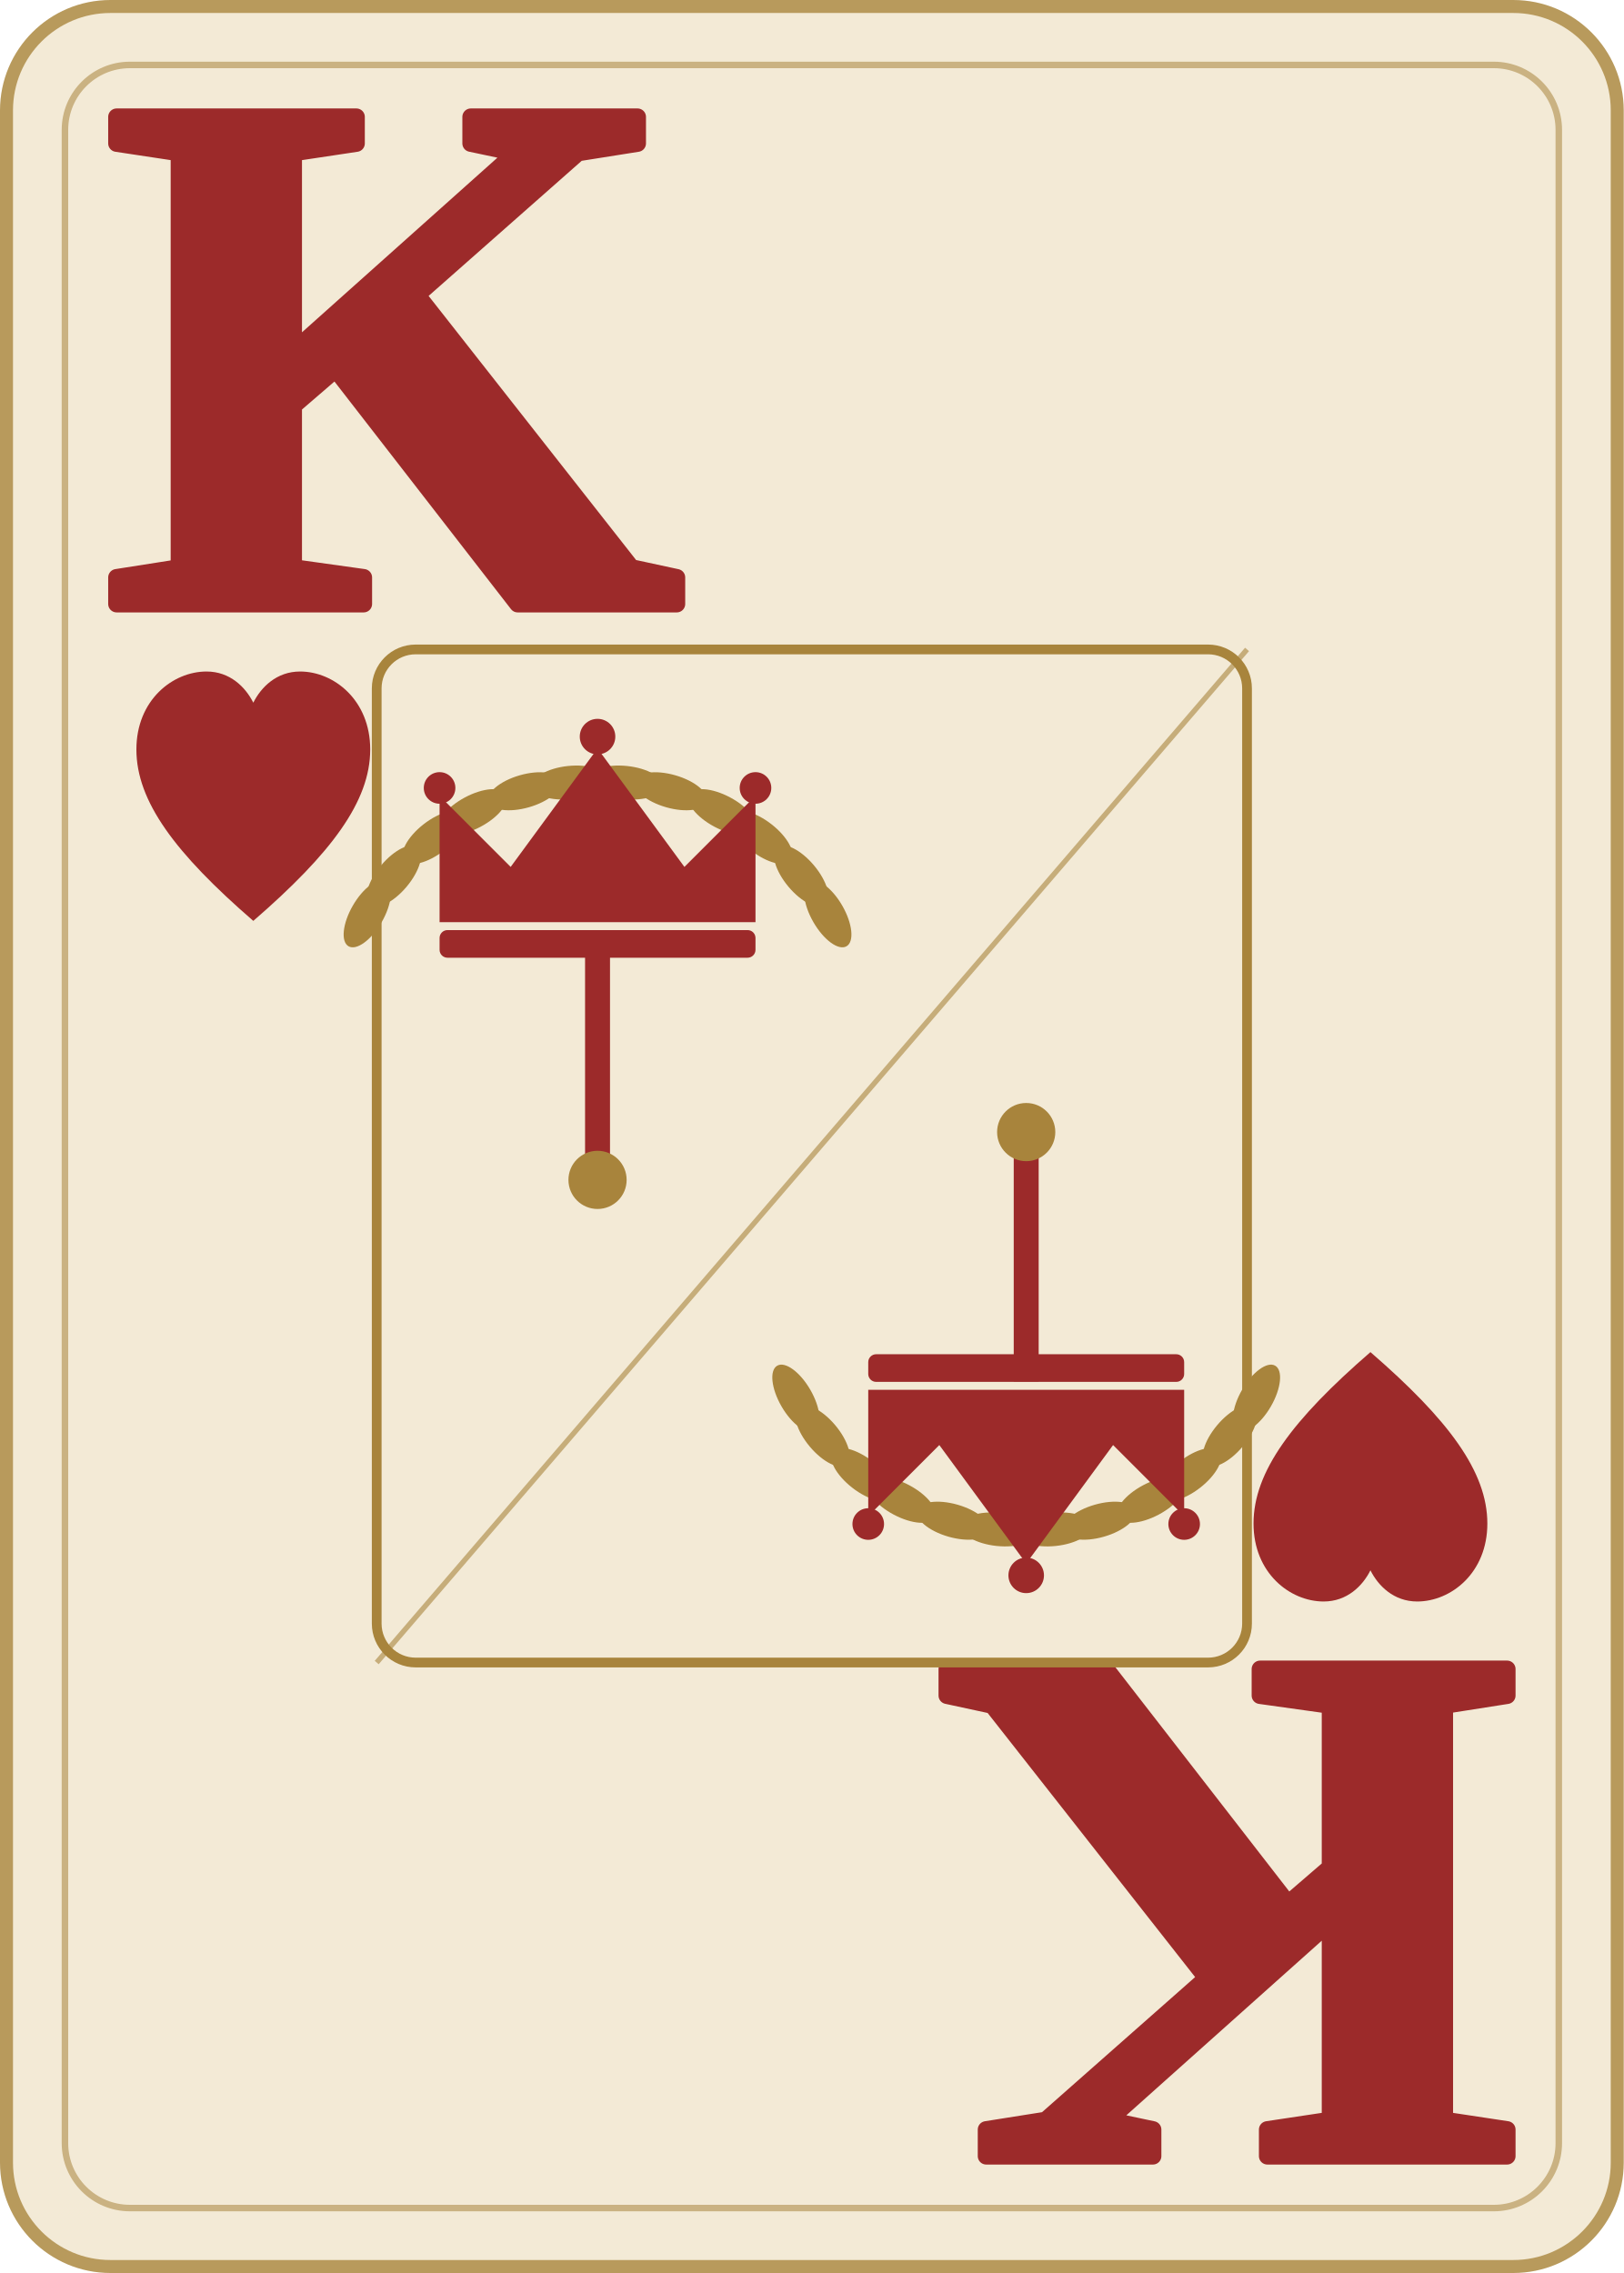
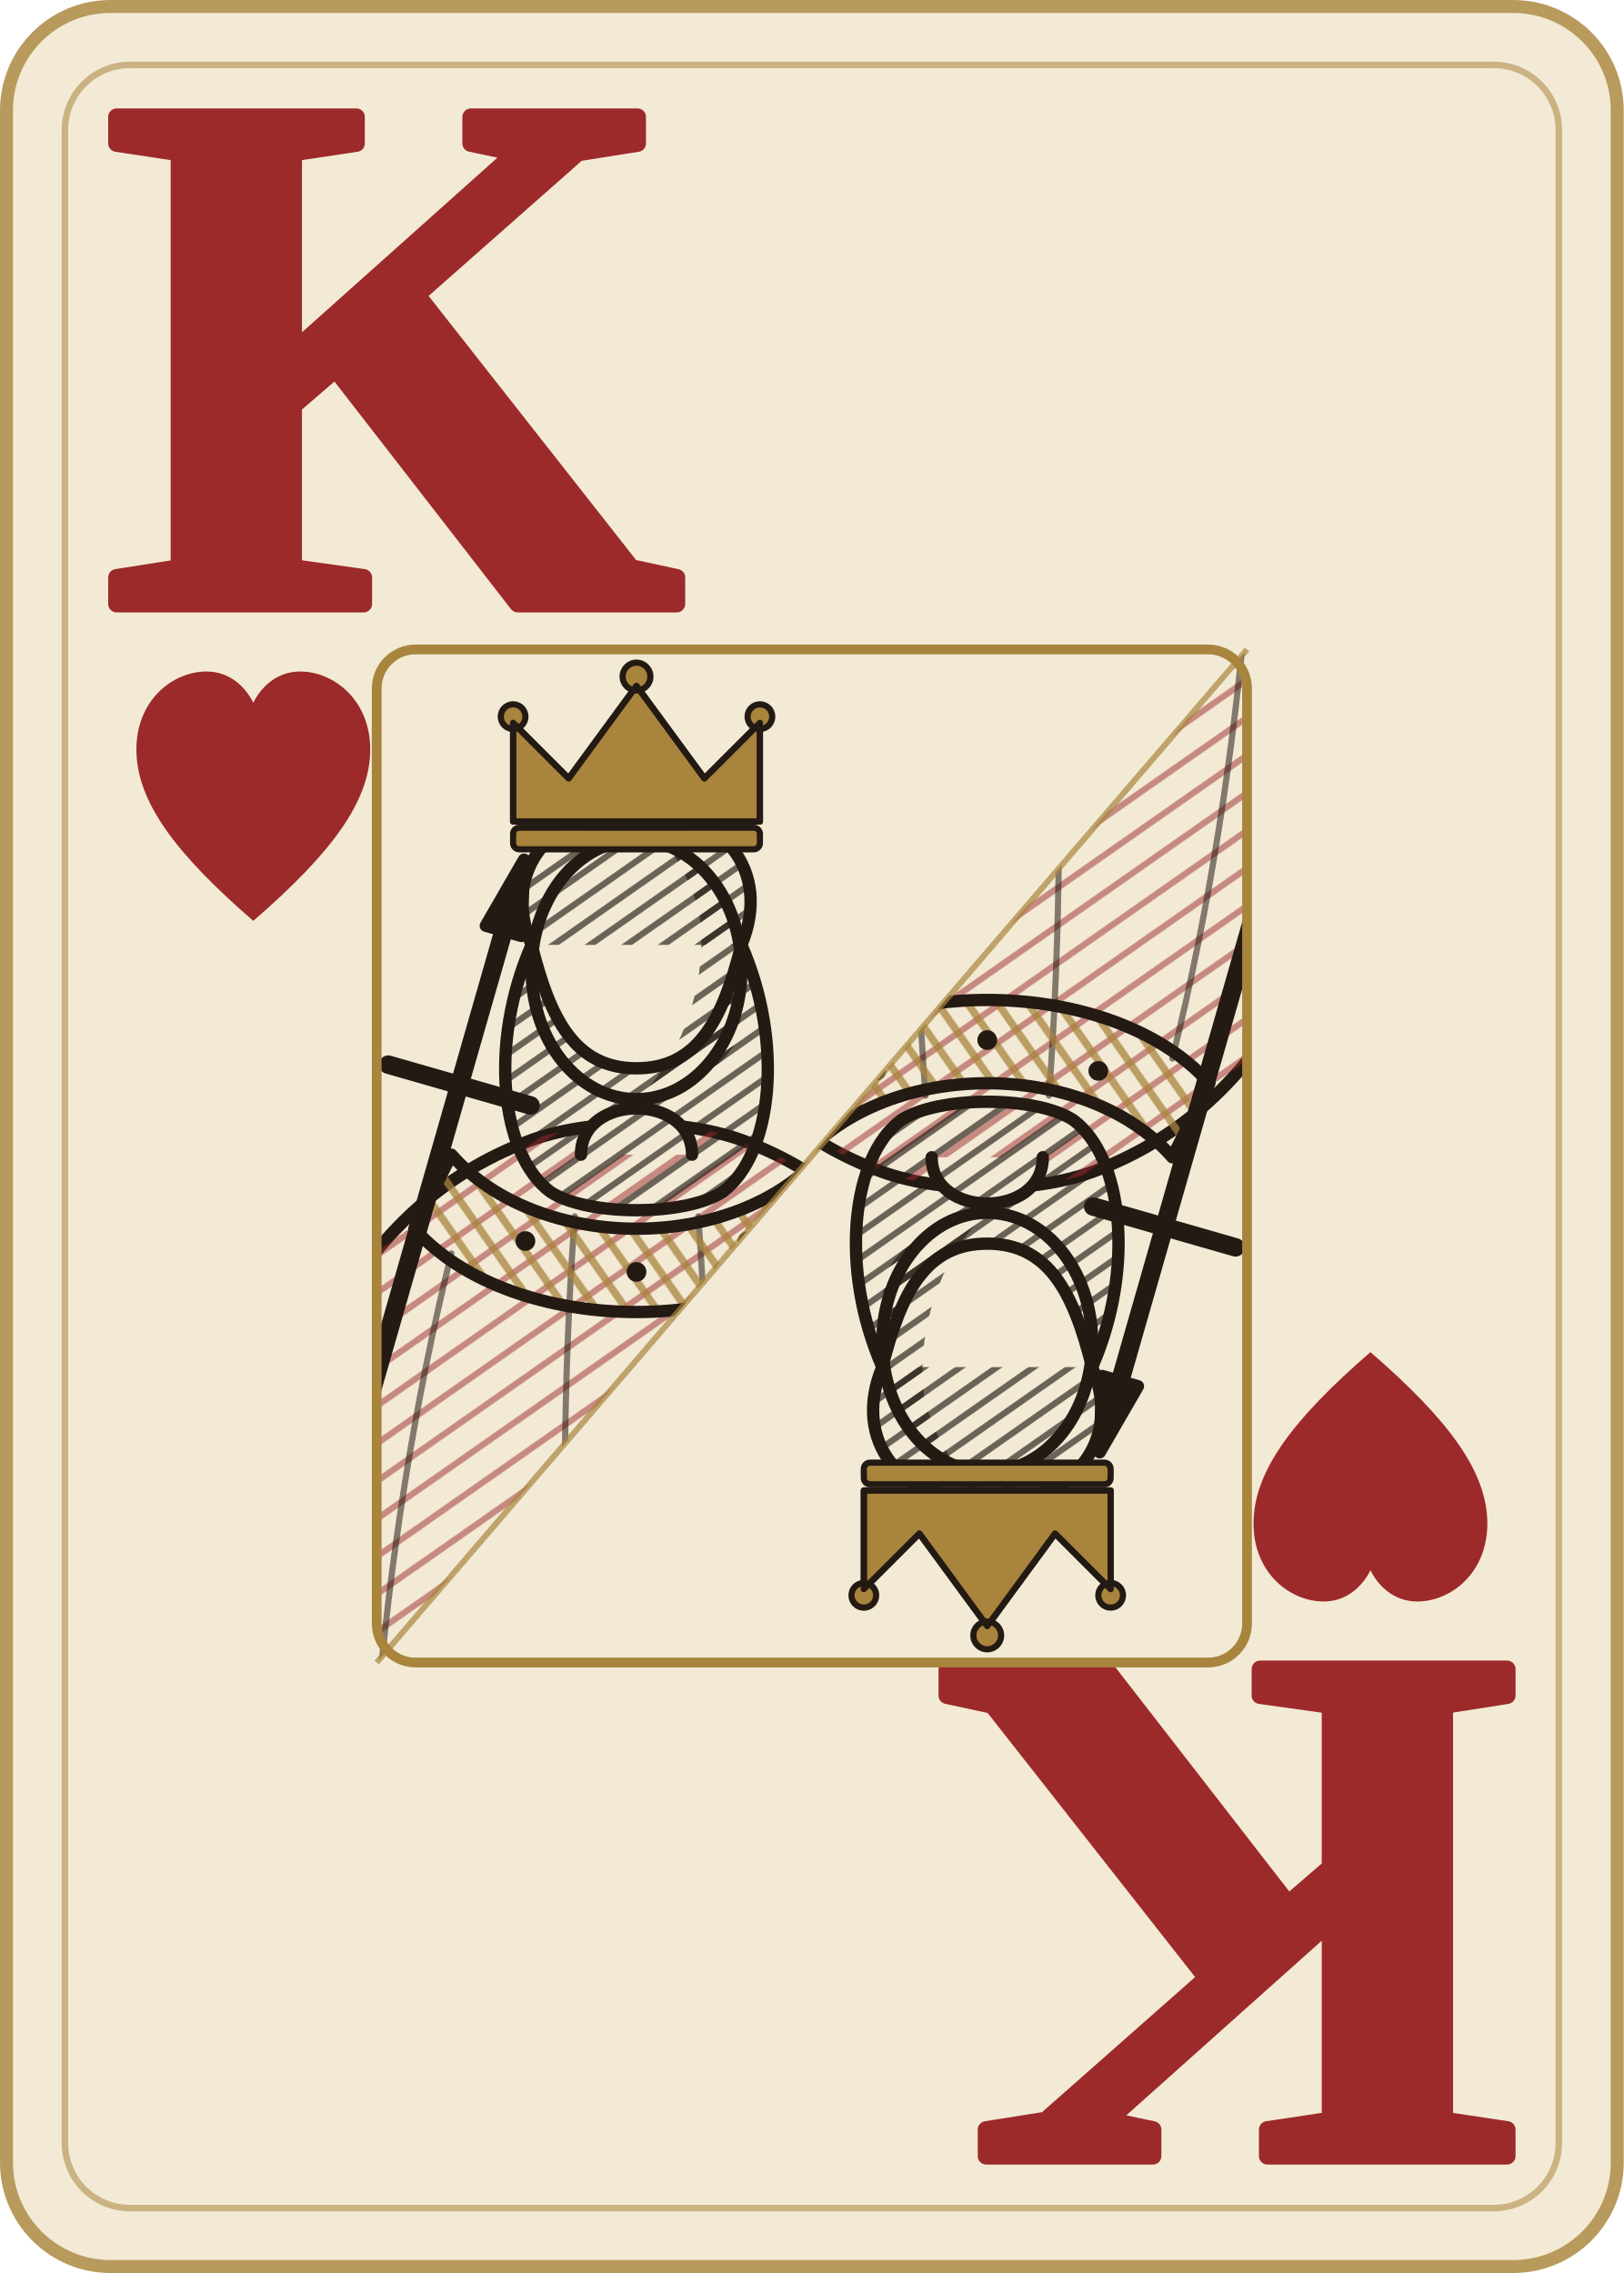
<svg xmlns="http://www.w3.org/2000/svg" viewBox="0 0 250 350">
  <defs>
    <path id="s" d="M50 102C20 76 5 56 5 36 5 17 19 6 32 6c9 0 15 6 18 12 3-6 9-12 18-12 13 0 27 11 27 30 0 20-15 40-45 66z" fill="#9c2a2a" />
    <g id="r">
      <path d="M82.159 -75.0V-70.917L72.987 -69.463L48.21 -47.595L81.208 -5.593L88.199 -4.083V0.0H63.702L35.682 -36.13L29.195 -30.537V-5.593L39.989 -4.083V0.0H1.957V-4.083L11.577 -5.593V-69.463L1.957 -70.917V-75.0H38.87V-70.917L29.195 -69.463V-38.926L63.367 -69.463L56.488 -70.917V-75.0Z" fill="#9c2a2a" stroke="#9c2a2a" stroke-width="2.6" stroke-linejoin="round" />
    </g>
  </defs>
  <rect x="1" y="1" width="248" height="348" rx="16" fill="#f3ead6" stroke="#b89a5c" stroke-width="2" />
  <rect x="10" y="10" width="230" height="330" rx="10" fill="none" stroke="#a8843c" stroke-width="1" opacity=".55" />
  <g>
    <use href="#r" transform="translate(16 93)" />
    <use href="#s" transform="translate(38 121.9) translate(-19 -20.9) scale(0.4)" />
  </g>
  <g transform="rotate(180 125.0 175.0)">
    <use href="#r" transform="translate(16 93)" />
    <use href="#s" transform="translate(38 121.9) translate(-19 -20.9) scale(0.4)" />
  </g>
-   <rect x="58" y="100" width="134" height="156" rx="6" fill="none" stroke="#a8843c" stroke-width="1.5" />
-   <path d="M58 256L192 100" stroke="#a8843c" stroke-width=".8" opacity=".6" />
-   <g transform="translate(92 142) scale(.64)">
-     <g>
-       <g>
-         <ellipse cx="-55.4" cy="-2" rx="9" ry="4" transform="rotate(-60 -55.4 -2)" fill="#a8843c" />
-         <ellipse cx="55.4" cy="-2" rx="9" ry="4" transform="rotate(60 55.4 -2)" fill="#a8843c" />
-         <ellipse cx="-39.4" cy="-20.4" rx="9" ry="4" transform="rotate(-38 -39.4 -20.4)" fill="#a8843c" />
-         <ellipse cx="39.4" cy="-20.4" rx="9" ry="4" transform="rotate(38 39.4 -20.4)" fill="#a8843c" />
-         <ellipse cx="-17.6" cy="-31.5" rx="9" ry="4" transform="rotate(-16 -17.6 -31.5)" fill="#a8843c" />
-         <ellipse cx="17.6" cy="-31.5" rx="9" ry="4" transform="rotate(16 17.6 -31.5)" fill="#a8843c" />
-         <ellipse cx="6.7" cy="-33.6" rx="9" ry="4" transform="rotate(6 6.7 -33.6)" fill="#a8843c" />
-         <ellipse cx="-6.7" cy="-33.6" rx="9" ry="4" transform="rotate(-6 -6.7 -33.6)" fill="#a8843c" />
-         <ellipse cx="30" cy="-26.5" rx="9" ry="4" transform="rotate(28 30 -26.5)" fill="#a8843c" />
-         <ellipse cx="-30" cy="-26.5" rx="9" ry="4" transform="rotate(-28 -30 -26.5)" fill="#a8843c" />
-         <ellipse cx="49" cy="-11.1" rx="9" ry="4" transform="rotate(50 49 -11.1)" fill="#a8843c" />
-         <ellipse cx="-49" cy="-11.1" rx="9" ry="4" transform="rotate(-50 -49 -11.1)" fill="#a8843c" />
+   <defs>
+     <clipPath id="cu">
+       <polygon points="58,100 192,100 58,256" />
+     </clipPath>
+     <clipPath id="cd">
+       <polygon points="192,256 192,100 58,256" />
+     </clipPath>
+     <pattern id="hh" width="5" height="5" patternUnits="userSpaceOnUse" patternTransform="rotate(-35)">
+       <path d="M0 2.5h5" stroke="#9c2a2a" stroke-width="1" opacity=".5" />
+     </pattern>
+     <pattern id="hg" width="4" height="4" patternUnits="userSpaceOnUse" patternTransform="rotate(55)">
+       <path d="M0 2h4" stroke="#a8843c" stroke-width="1.2" opacity=".75" />
+     </pattern>
+     <pattern id="hd" width="3.4" height="3.4" patternUnits="userSpaceOnUse" patternTransform="rotate(-35)">
+       <path d="M0 1.7h3.4" stroke="#241a14" stroke-width="1" opacity=".65" />
+     </pattern>
+   </defs>
+   <g clip-path="url(#cu)">
+     <g transform="translate(98 174) scale(.95)">
+       <g stroke="#241a14" stroke-width="2" stroke-linejoin="round" stroke-linecap="round">
+         <path d="M-64 94C-62 40-44 12-18 2 -8 -2 8 -2 18 2 44 12 62 40 64 94Z" fill="#f3ead6" />
+         <path d="M-64 94C-62 40-44 12-18 2 -8 -2 8 -2 18 2 44 12 62 40 64 94Z" fill="url(#hh)" stroke="none" />
+         <path d="M-30 20C-36 44-40 70-42 94M30 20C36 44 40 70 42 94M-10 14C-12 40-12 70-11 94M10 14C12 40 12 70 11 94" fill="none" stroke-width="1" opacity=".55" />
+         <path d="M-30 4C-16 20 16 20 30 4L36 16C20 34-20 34-36 16Z" fill="url(#hg)" stroke-width="1.4" />
+         <path d="M-30 4C-16 20 16 20 30 4L36 16C20 34-20 34-36 16Z" fill="none" />
+         <g fill="#241a14" stroke="none">
+           <circle cx="-18" cy="18" r="1.6" />
+           <circle cx="0" cy="23" r="1.6" />
+           <circle cx="18" cy="18" r="1.6" />
+         </g>
+         <path d="M-9 4C-9 -6 9 -6 9 4" fill="#f3ead6" />
+         <ellipse cx="0" cy="-26" rx="17" ry="21" fill="#f3ead6" />
+         <path d="M4-47C16-44 20-30 16-14 12-8 6-5 0-5 8-12 12-26 10-36 8-42 6-45 4-47Z" fill="url(#hd)" stroke="none" />
+         <path d="M-17-30C-24-14-22 4-14 10-8 14 8 14 14 10 22 4 24-14 17-30 14-18 10-10 0-10-10-10-14-18-17-30Z" fill="url(#hd)" />
+         <path d="M-17-30C-22-42-14-52 0-52 14-52 22-42 17-30" fill="url(#hd)" />
+         <g transform="translate(0 -50) scale(.5)">
+           <g transform="scale(1)">
+             <path d="M-40 0V-32L-22-14 0-44 22-14 40-32V0Z" fill="#a8843c" />
+             <circle cx="-40" cy="-34" r="4" fill="#a8843c" />
+             <circle cx="0" cy="-47" r="4.5" fill="#a8843c" />
+             <circle cx="40" cy="-34" r="4" fill="#a8843c" />
+             <rect x="-40" y="2" width="80" height="7" rx="2" fill="#a8843c" />
+           </g>
+         </g>
+         <g transform="translate(0 -50) scale(.5)" fill="none" stroke="#241a14" stroke-width="2">
+           <path d="M-40 0V-32L-22-14 0-44 22-14 40-32V0Z" />
+         </g>
+         <g transform="translate(-48 60) rotate(16)">
+           <path d="M0 10V-96" stroke-width="3" />
+           <path d="M-12-70H12" stroke-width="3" />
+           <circle cx="0" cy="12" r="4" fill="#a8843c" />
+           <path d="M-3-96L0-108 3-96Z" fill="#241a14" />
+         </g>
      </g>
-       <g transform="scale(0.95)">
-         <path d="M-40 0V-32L-22-14 0-44 22-14 40-32V0Z" fill="#9c2a2a" />
-         <circle cx="-40" cy="-34" r="4" fill="#9c2a2a" />
-         <circle cx="0" cy="-47" r="4.5" fill="#9c2a2a" />
-         <circle cx="40" cy="-34" r="4" fill="#9c2a2a" />
-         <rect x="-40" y="2" width="80" height="7" rx="2" fill="#9c2a2a" />
-       </g>
-       <rect x="-3" y="2" width="6" height="56" fill="#9c2a2a" />
-       <circle cx="0" cy="62" r="7" fill="#a8843c" />
    </g>
  </g>
-   <g transform="translate(158 214) rotate(180) scale(.64)">
-     <g>
-       <g>
-         <ellipse cx="-55.4" cy="-2" rx="9" ry="4" transform="rotate(-60 -55.4 -2)" fill="#a8843c" />
-         <ellipse cx="55.4" cy="-2" rx="9" ry="4" transform="rotate(60 55.4 -2)" fill="#a8843c" />
-         <ellipse cx="-39.4" cy="-20.4" rx="9" ry="4" transform="rotate(-38 -39.4 -20.4)" fill="#a8843c" />
-         <ellipse cx="39.4" cy="-20.4" rx="9" ry="4" transform="rotate(38 39.4 -20.4)" fill="#a8843c" />
-         <ellipse cx="-17.6" cy="-31.5" rx="9" ry="4" transform="rotate(-16 -17.6 -31.5)" fill="#a8843c" />
-         <ellipse cx="17.6" cy="-31.5" rx="9" ry="4" transform="rotate(16 17.6 -31.5)" fill="#a8843c" />
-         <ellipse cx="6.7" cy="-33.6" rx="9" ry="4" transform="rotate(6 6.7 -33.6)" fill="#a8843c" />
-         <ellipse cx="-6.7" cy="-33.6" rx="9" ry="4" transform="rotate(-6 -6.7 -33.6)" fill="#a8843c" />
-         <ellipse cx="30" cy="-26.5" rx="9" ry="4" transform="rotate(28 30 -26.5)" fill="#a8843c" />
-         <ellipse cx="-30" cy="-26.5" rx="9" ry="4" transform="rotate(-28 -30 -26.5)" fill="#a8843c" />
-         <ellipse cx="49" cy="-11.1" rx="9" ry="4" transform="rotate(50 49 -11.1)" fill="#a8843c" />
-         <ellipse cx="-49" cy="-11.1" rx="9" ry="4" transform="rotate(-50 -49 -11.1)" fill="#a8843c" />
+   <g clip-path="url(#cd)">
+     <g transform="translate(152 182) rotate(180) scale(.95)">
+       <g stroke="#241a14" stroke-width="2" stroke-linejoin="round" stroke-linecap="round">
+         <path d="M-64 94C-62 40-44 12-18 2 -8 -2 8 -2 18 2 44 12 62 40 64 94Z" fill="#f3ead6" />
+         <path d="M-64 94C-62 40-44 12-18 2 -8 -2 8 -2 18 2 44 12 62 40 64 94Z" fill="url(#hh)" stroke="none" />
+         <path d="M-30 20C-36 44-40 70-42 94M30 20C36 44 40 70 42 94M-10 14C-12 40-12 70-11 94M10 14C12 40 12 70 11 94" fill="none" stroke-width="1" opacity=".55" />
+         <path d="M-30 4C-16 20 16 20 30 4L36 16C20 34-20 34-36 16Z" fill="url(#hg)" stroke-width="1.4" />
+         <path d="M-30 4C-16 20 16 20 30 4L36 16C20 34-20 34-36 16Z" fill="none" />
+         <g fill="#241a14" stroke="none">
+           <circle cx="-18" cy="18" r="1.6" />
+           <circle cx="0" cy="23" r="1.6" />
+           <circle cx="18" cy="18" r="1.6" />
+         </g>
+         <path d="M-9 4C-9 -6 9 -6 9 4" fill="#f3ead6" />
+         <ellipse cx="0" cy="-26" rx="17" ry="21" fill="#f3ead6" />
+         <path d="M4-47C16-44 20-30 16-14 12-8 6-5 0-5 8-12 12-26 10-36 8-42 6-45 4-47Z" fill="url(#hd)" stroke="none" />
+         <path d="M-17-30C-24-14-22 4-14 10-8 14 8 14 14 10 22 4 24-14 17-30 14-18 10-10 0-10-10-10-14-18-17-30Z" fill="url(#hd)" />
+         <path d="M-17-30C-22-42-14-52 0-52 14-52 22-42 17-30" fill="url(#hd)" />
+         <g transform="translate(0 -50) scale(.5)">
+           <g transform="scale(1)">
+             <path d="M-40 0V-32L-22-14 0-44 22-14 40-32V0Z" fill="#a8843c" />
+             <circle cx="-40" cy="-34" r="4" fill="#a8843c" />
+             <circle cx="0" cy="-47" r="4.5" fill="#a8843c" />
+             <circle cx="40" cy="-34" r="4" fill="#a8843c" />
+             <rect x="-40" y="2" width="80" height="7" rx="2" fill="#a8843c" />
+           </g>
+         </g>
+         <g transform="translate(0 -50) scale(.5)" fill="none" stroke="#241a14" stroke-width="2">
+           <path d="M-40 0V-32L-22-14 0-44 22-14 40-32V0Z" />
+         </g>
+         <g transform="translate(-48 60) rotate(16)">
+           <path d="M0 10V-96" stroke-width="3" />
+           <path d="M-12-70H12" stroke-width="3" />
+           <circle cx="0" cy="12" r="4" fill="#a8843c" />
+           <path d="M-3-96L0-108 3-96Z" fill="#241a14" />
+         </g>
      </g>
-       <g transform="scale(0.95)">
-         <path d="M-40 0V-32L-22-14 0-44 22-14 40-32V0Z" fill="#9c2a2a" />
-         <circle cx="-40" cy="-34" r="4" fill="#9c2a2a" />
-         <circle cx="0" cy="-47" r="4.5" fill="#9c2a2a" />
-         <circle cx="40" cy="-34" r="4" fill="#9c2a2a" />
-         <rect x="-40" y="2" width="80" height="7" rx="2" fill="#9c2a2a" />
-       </g>
-       <rect x="-3" y="2" width="6" height="56" fill="#9c2a2a" />
-       <circle cx="0" cy="62" r="7" fill="#a8843c" />
    </g>
  </g>
+   <path d="M58 256L192 100" stroke="#a8843c" stroke-width=".9" opacity=".7" />
+   <rect x="58" y="100" width="134" height="156" rx="6" fill="none" stroke="#a8843c" stroke-width="1.5" />
</svg>
